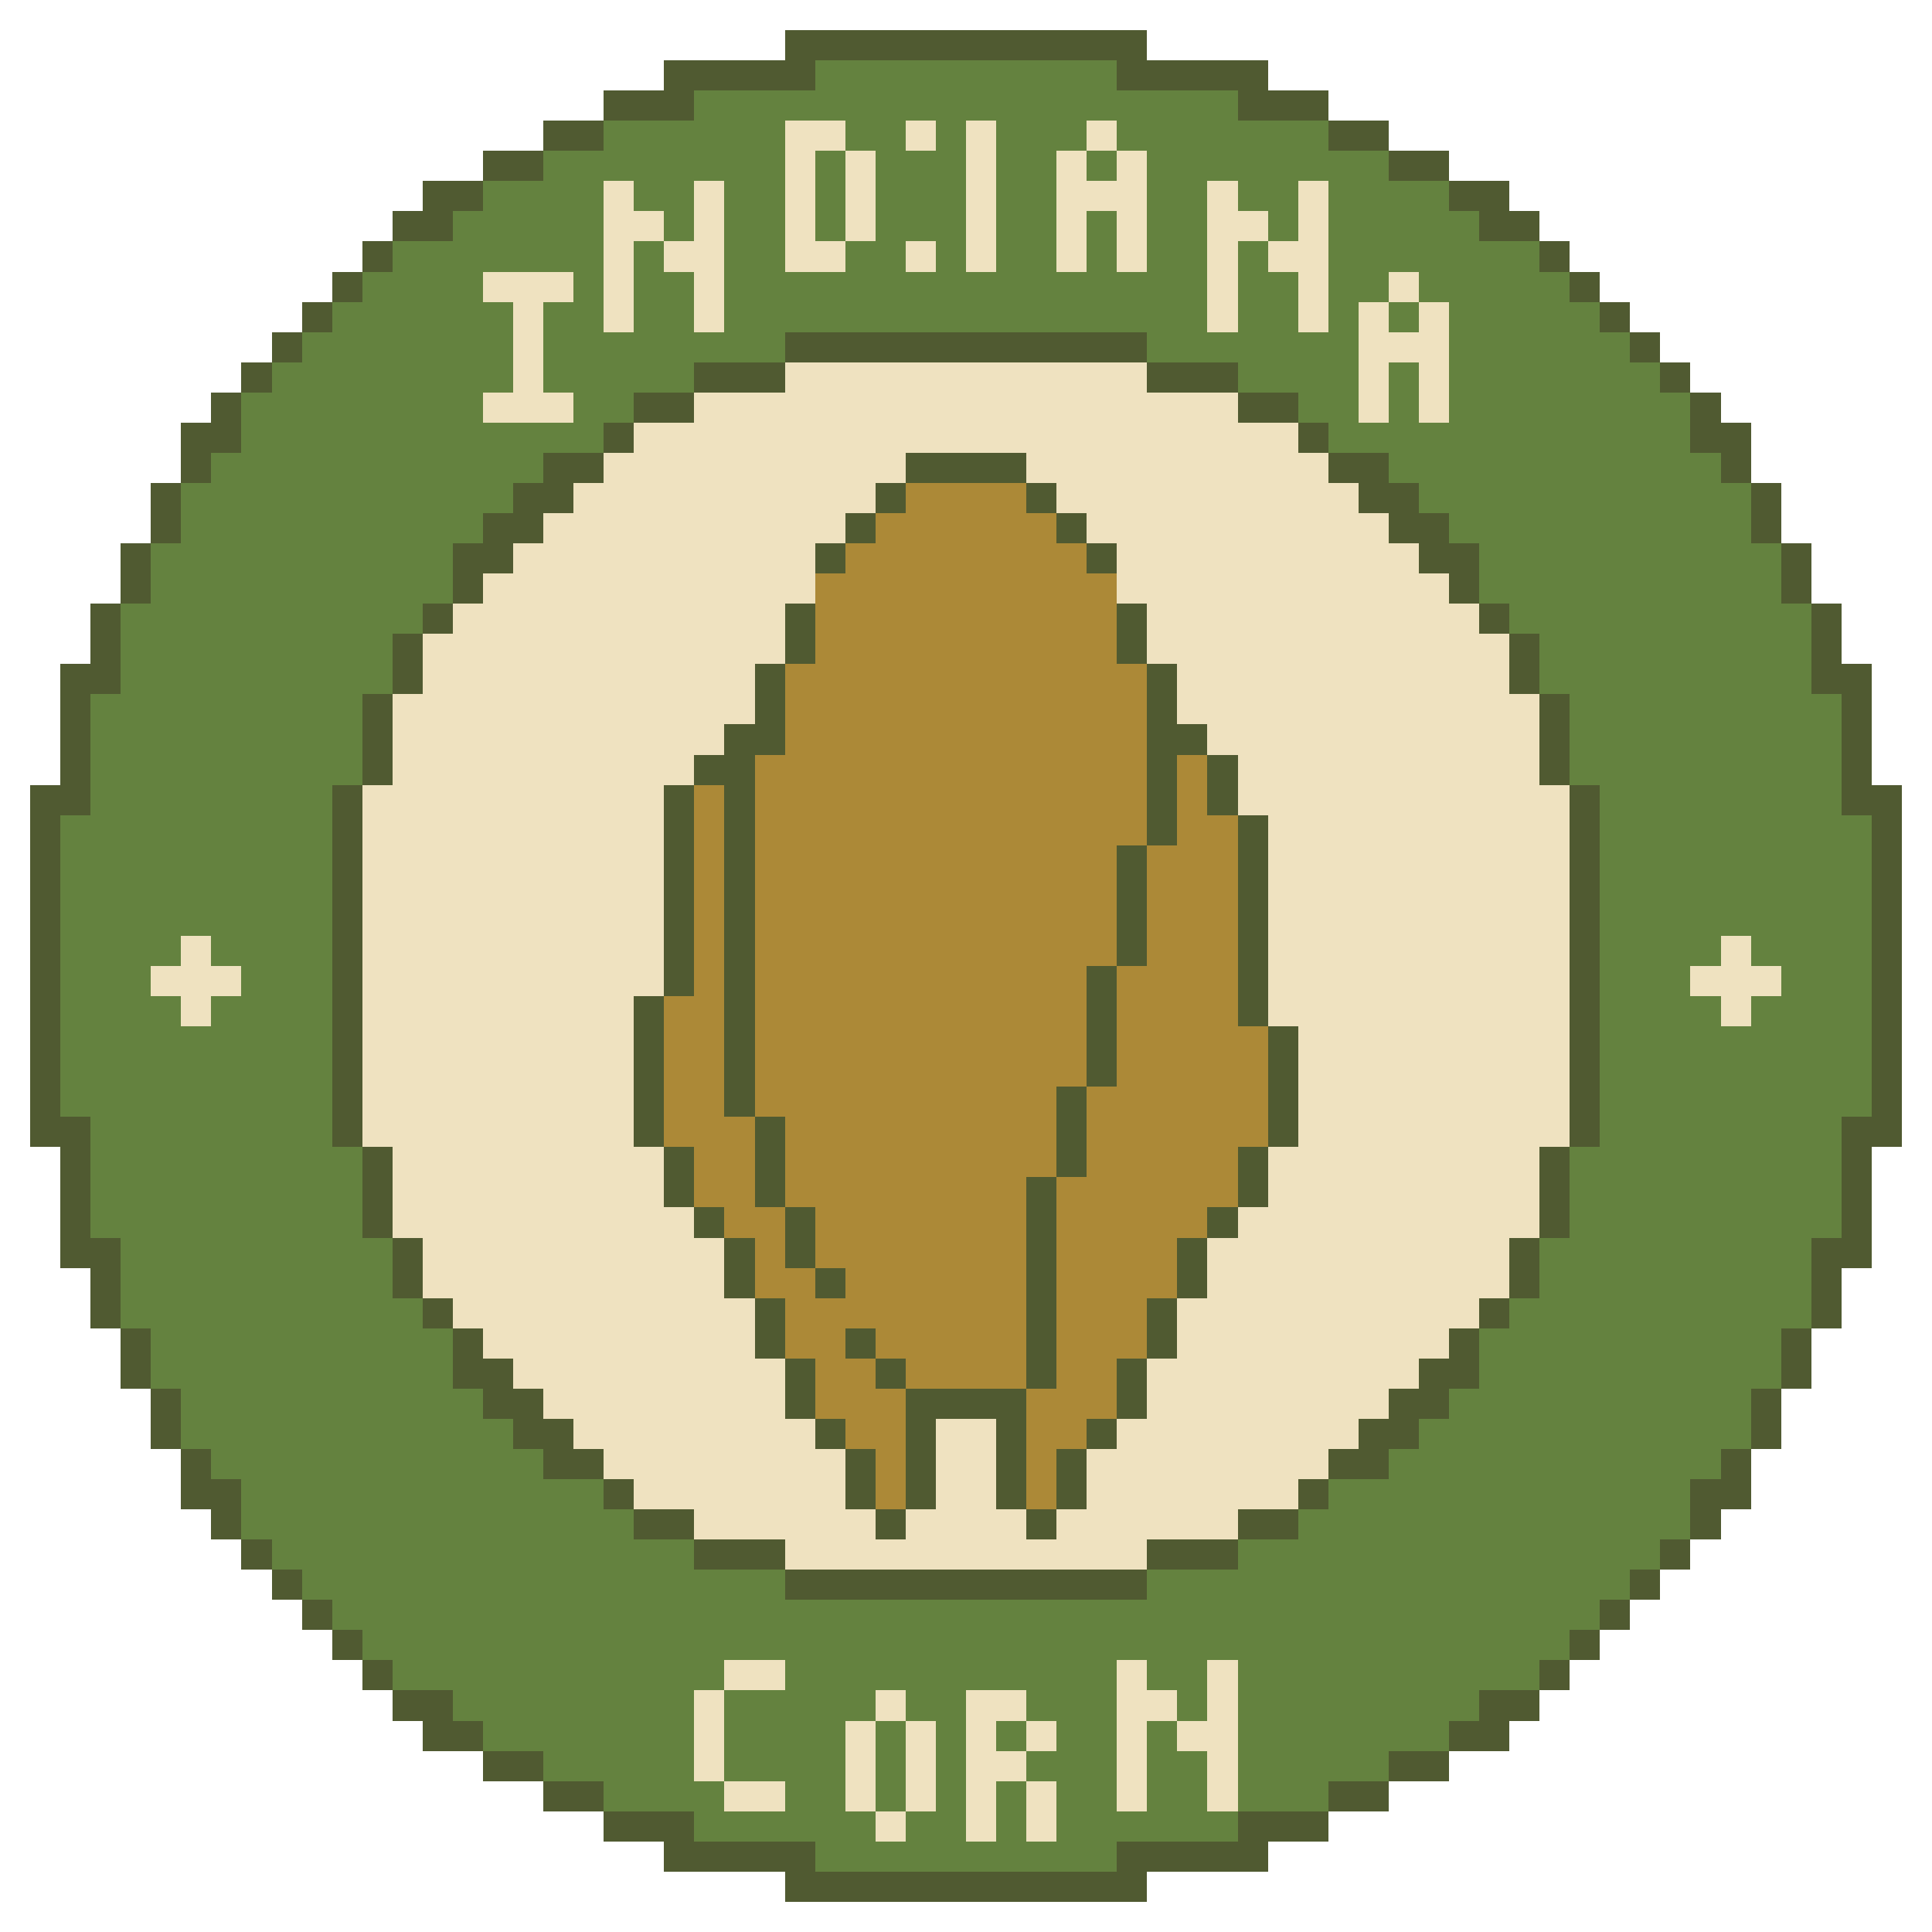
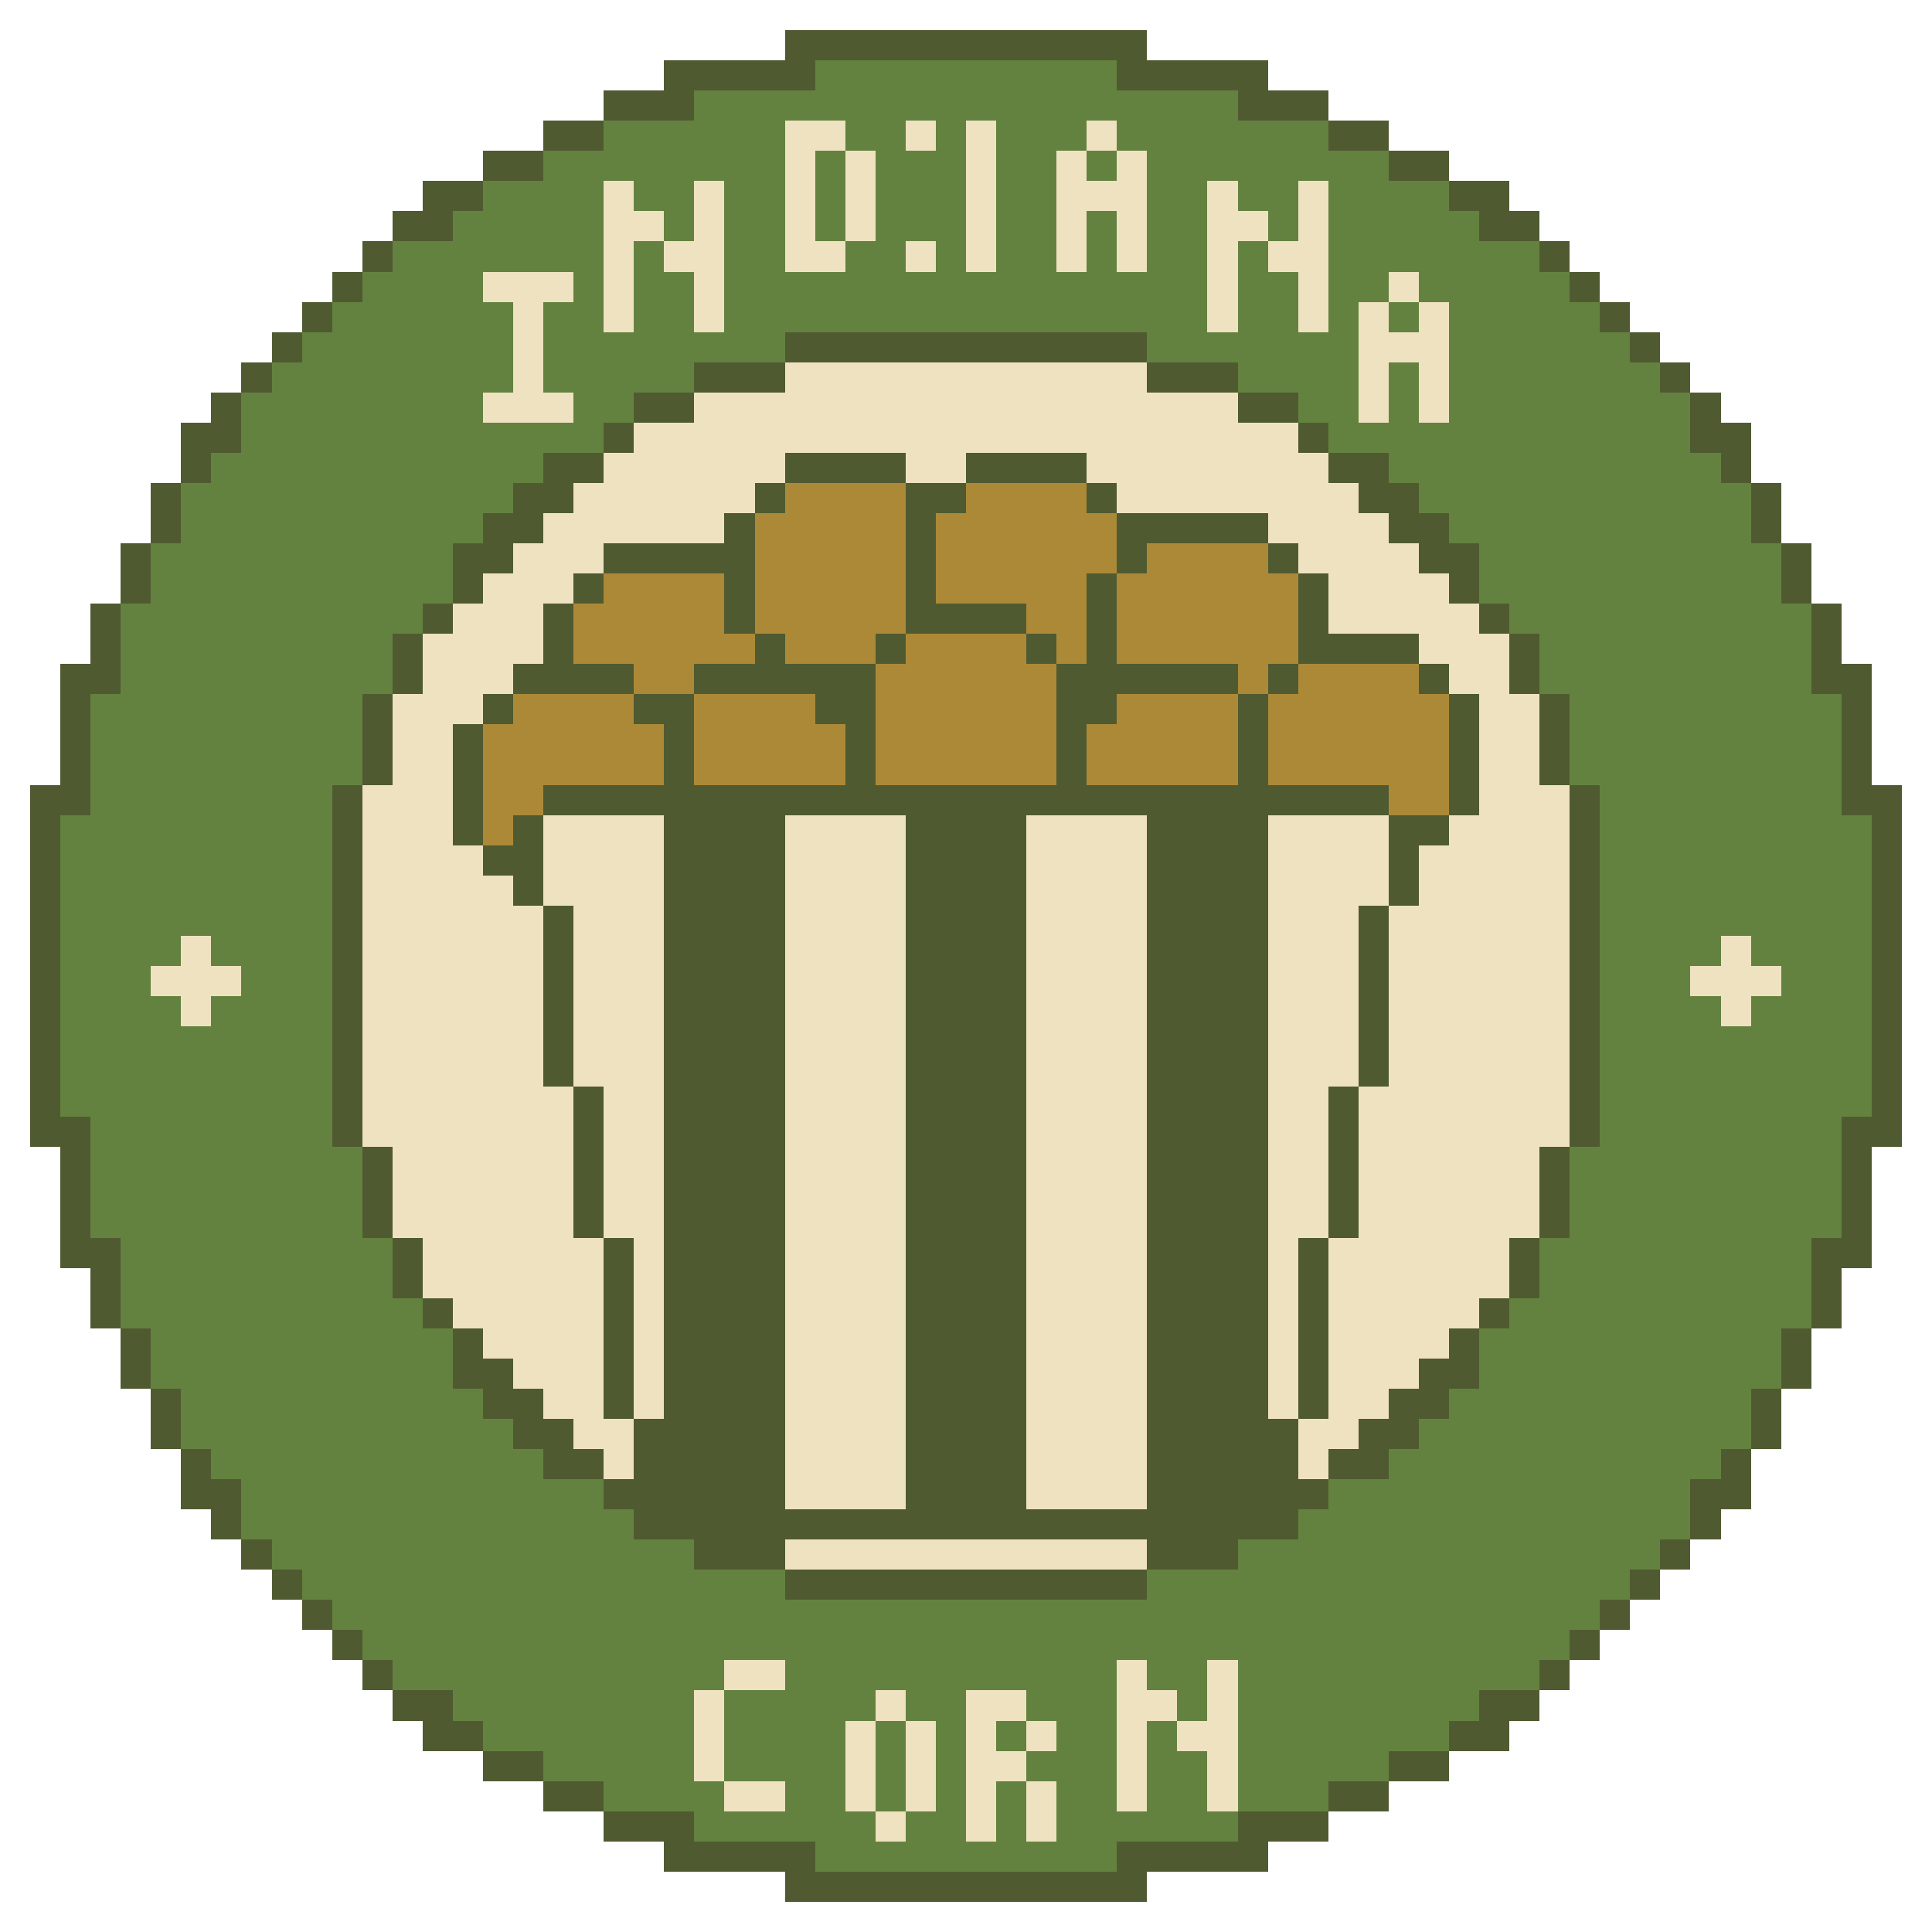
<svg xmlns="http://www.w3.org/2000/svg" viewBox="0 0 64 64" width="512" height="512" shape-rendering="crispEdges">
  <g id="logo-IND-retro">
-     <path fill="#505a31" d="M3 21h1v1h-1zM13 21h1v1h-1zM26 21h1v1h-1zM37 21h1v1h-1zM50 21h1v1h-1zM60 21h1v1h-1zM5 17h1v1h-1zM16 17h2v1h-2zM28 17h1v1h-1zM35 17h1v1h-1zM46 17h2v1h-2zM58 17h1v1h-1zM16 58h2v1h-2zM46 58h2v1h-2zM1 32h1v1h-1zM11 32h1v1h-1zM22 32h1v1h-1zM24 32h1v1h-1zM36 32h1v1h-1zM41 32h1v1h-1zM52 32h1v1h-1zM62 32h1v1h-1zM4 45h1v1h-1zM15 45h2v1h-2zM26 45h1v1h-1zM29 45h1v1h-1zM34 45h1v1h-1zM37 45h1v1h-1zM47 45h2v1h-2zM59 45h1v1h-1zM2 41h2v1h-2zM13 41h1v1h-1zM24 41h1v1h-1zM26 41h1v1h-1zM34 41h1v1h-1zM39 41h1v1h-1zM50 41h1v1h-1zM60 41h2v1h-2zM4 18h1v1h-1zM15 18h2v1h-2zM27 18h1v1h-1zM36 18h1v1h-1zM47 18h2v1h-2zM59 18h1v1h-1zM6 14h2v1h-2zM20 14h1v1h-1zM43 14h1v1h-1zM56 14h2v1h-2zM6 15h1v1h-1zM18 15h2v1h-2zM30 15h4v1h-4zM44 15h2v1h-2zM57 15h1v1h-1zM6 48h1v1h-1zM18 48h2v1h-2zM28 48h1v1h-1zM30 48h1v1h-1zM33 48h1v1h-1zM35 48h1v1h-1zM44 48h2v1h-2zM57 48h1v1h-1zM3 42h1v1h-1zM13 42h1v1h-1zM24 42h1v1h-1zM27 42h1v1h-1zM34 42h1v1h-1zM39 42h1v1h-1zM50 42h1v1h-1zM60 42h1v1h-1zM2 38h1v1h-1zM12 38h1v1h-1zM22 38h1v1h-1zM25 38h1v1h-1zM35 38h1v1h-1zM41 38h1v1h-1zM51 38h1v1h-1zM61 38h1v1h-1zM20 3h3v1h-3zM41 3h3v1h-3zM8 51h1v1h-1zM23 51h3v1h-3zM38 51h3v1h-3zM55 51h1v1h-1zM5 16h1v1h-1zM17 16h2v1h-2zM29 16h1v1h-1zM34 16h1v1h-1zM45 16h2v1h-2zM58 16h1v1h-1zM1 34h1v1h-1zM11 34h1v1h-1zM21 34h1v1h-1zM24 34h1v1h-1zM36 34h1v1h-1zM42 34h1v1h-1zM52 34h1v1h-1zM62 34h1v1h-1zM5 47h1v1h-1zM17 47h2v1h-2zM27 47h1v1h-1zM30 47h1v1h-1zM33 47h1v1h-1zM36 47h1v1h-1zM45 47h2v1h-2zM58 47h1v1h-1zM8 12h1v1h-1zM23 12h3v1h-3zM38 12h3v1h-3zM55 12h1v1h-1zM12 8h1v1h-1zM51 8h1v1h-1zM1 28h1v1h-1zM11 28h1v1h-1zM22 28h1v1h-1zM24 28h1v1h-1zM37 28h1v1h-1zM41 28h1v1h-1zM52 28h1v1h-1zM62 28h1v1h-1zM2 24h1v1h-1zM12 24h1v1h-1zM24 24h2v1h-2zM38 24h2v1h-2zM51 24h1v1h-1zM61 24h1v1h-1zM7 13h1v1h-1zM21 13h2v1h-2zM41 13h2v1h-2zM56 13h1v1h-1zM11 9h1v1h-1zM52 9h1v1h-1zM2 25h1v1h-1zM12 25h1v1h-1zM23 25h2v1h-2zM38 25h1v1h-1zM40 25h1v1h-1zM51 25h1v1h-1zM61 25h1v1h-1zM2 22h2v1h-2zM13 22h1v1h-1zM25 22h1v1h-1zM38 22h1v1h-1zM50 22h1v1h-1zM60 22h2v1h-2zM14 57h2v1h-2zM48 57h2v1h-2zM1 30h1v1h-1zM11 30h1v1h-1zM22 30h1v1h-1zM24 30h1v1h-1zM37 30h1v1h-1zM41 30h1v1h-1zM52 30h1v1h-1zM62 30h1v1h-1zM18 4h2v1h-2zM44 4h2v1h-2zM11 54h1v1h-1zM52 54h1v1h-1zM4 19h1v1h-1zM15 19h1v1h-1zM48 19h1v1h-1zM59 19h1v1h-1zM9 11h1v1h-1zM26 11h12v1h-12zM54 11h1v1h-1zM1 31h1v1h-1zM11 31h1v1h-1zM22 31h1v1h-1zM24 31h1v1h-1zM37 31h1v1h-1zM41 31h1v1h-1zM52 31h1v1h-1zM62 31h1v1h-1zM1 27h1v1h-1zM11 27h1v1h-1zM22 27h1v1h-1zM24 27h1v1h-1zM38 27h1v1h-1zM41 27h1v1h-1zM52 27h1v1h-1zM62 27h1v1h-1zM16 5h2v1h-2zM46 5h2v1h-2zM12 55h1v1h-1zM51 55h1v1h-1zM20 60h3v1h-3zM41 60h3v1h-3zM1 37h2v1h-2zM11 37h1v1h-1zM21 37h1v1h-1zM25 37h1v1h-1zM35 37h1v1h-1zM42 37h1v1h-1zM52 37h1v1h-1zM61 37h2v1h-2zM13 7h2v1h-2zM49 7h2v1h-2zM22 61h5v1h-5zM37 61h5v1h-5zM4 44h1v1h-1zM15 44h1v1h-1zM25 44h1v1h-1zM28 44h1v1h-1zM34 44h1v1h-1zM38 44h1v1h-1zM48 44h1v1h-1zM59 44h1v1h-1zM1 35h1v1h-1zM11 35h1v1h-1zM21 35h1v1h-1zM24 35h1v1h-1zM36 35h1v1h-1zM42 35h1v1h-1zM52 35h1v1h-1zM62 35h1v1h-1zM2 40h1v1h-1zM12 40h1v1h-1zM23 40h1v1h-1zM26 40h1v1h-1zM34 40h1v1h-1zM40 40h1v1h-1zM51 40h1v1h-1zM61 40h1v1h-1zM14 6h2v1h-2zM48 6h2v1h-2zM7 50h1v1h-1zM21 50h2v1h-2zM29 50h1v1h-1zM34 50h1v1h-1zM41 50h2v1h-2zM56 50h1v1h-1zM26 1h12v1h-12zM10 53h1v1h-1zM53 53h1v1h-1zM1 29h1v1h-1zM11 29h1v1h-1zM22 29h1v1h-1zM24 29h1v1h-1zM37 29h1v1h-1zM41 29h1v1h-1zM52 29h1v1h-1zM62 29h1v1h-1zM22 2h5v1h-5zM37 2h5v1h-5zM5 46h1v1h-1zM16 46h2v1h-2zM26 46h1v1h-1zM30 46h4v1h-4zM37 46h1v1h-1zM46 46h2v1h-2zM58 46h1v1h-1zM3 43h1v1h-1zM14 43h1v1h-1zM25 43h1v1h-1zM34 43h1v1h-1zM38 43h1v1h-1zM49 43h1v1h-1zM60 43h1v1h-1zM18 59h2v1h-2zM44 59h2v1h-2zM3 20h1v1h-1zM14 20h1v1h-1zM26 20h1v1h-1zM37 20h1v1h-1zM49 20h1v1h-1zM60 20h1v1h-1zM13 56h2v1h-2zM49 56h2v1h-2zM1 36h1v1h-1zM11 36h1v1h-1zM21 36h1v1h-1zM24 36h1v1h-1zM35 36h1v1h-1zM42 36h1v1h-1zM52 36h1v1h-1zM62 36h1v1h-1zM1 33h1v1h-1zM11 33h1v1h-1zM21 33h1v1h-1zM24 33h1v1h-1zM36 33h1v1h-1zM41 33h1v1h-1zM52 33h1v1h-1zM62 33h1v1h-1zM2 39h1v1h-1zM12 39h1v1h-1zM22 39h1v1h-1zM25 39h1v1h-1zM34 39h1v1h-1zM41 39h1v1h-1zM51 39h1v1h-1zM61 39h1v1h-1zM6 49h2v1h-2zM20 49h1v1h-1zM28 49h1v1h-1zM30 49h1v1h-1zM33 49h1v1h-1zM35 49h1v1h-1zM43 49h1v1h-1zM56 49h2v1h-2zM10 10h1v1h-1zM53 10h1v1h-1zM9 52h1v1h-1zM26 52h12v1h-12zM54 52h1v1h-1zM1 26h2v1h-2zM11 26h1v1h-1zM22 26h1v1h-1zM24 26h1v1h-1zM38 26h1v1h-1zM40 26h1v1h-1zM52 26h1v1h-1zM61 26h2v1h-2zM2 23h1v1h-1zM12 23h1v1h-1zM25 23h1v1h-1zM38 23h1v1h-1zM51 23h1v1h-1zM61 23h1v1h-1zM26 62h12v1h-12z" />
+     <path fill="#505a31" d="M3 21h1v1h-1zM13 21h1v1h-1zM18 21h1v1h-1zM25 21h1v1h-1zM29 21h1v1h-1zM34 21h1v1h-1zM36 21h1v1h-1zM43 21h4v1h-4zM50 21h1v1h-1zM60 21h1v1h-1zM5 17h1v1h-1zM16 17h2v1h-2zM24 17h1v1h-1zM30 17h1v1h-1zM37 17h5v1h-5zM46 17h2v1h-2zM58 17h1v1h-1zM16 58h2v1h-2zM46 58h2v1h-2zM1 32h1v1h-1zM11 32h1v1h-1zM18 32h1v1h-1zM22 32h4v1h-4zM30 32h4v1h-4zM38 32h4v1h-4zM45 32h1v1h-1zM52 32h1v1h-1zM62 32h1v1h-1zM4 45h1v1h-1zM15 45h2v1h-2zM20 45h1v1h-1zM22 45h4v1h-4zM30 45h4v1h-4zM38 45h4v1h-4zM43 45h1v1h-1zM47 45h2v1h-2zM59 45h1v1h-1zM2 41h2v1h-2zM13 41h1v1h-1zM20 41h1v1h-1zM22 41h4v1h-4zM30 41h4v1h-4zM38 41h4v1h-4zM43 41h1v1h-1zM50 41h1v1h-1zM60 41h2v1h-2zM4 18h1v1h-1zM15 18h2v1h-2zM20 18h5v1h-5zM30 18h1v1h-1zM37 18h1v1h-1zM42 18h1v1h-1zM47 18h2v1h-2zM59 18h1v1h-1zM6 14h2v1h-2zM20 14h1v1h-1zM43 14h1v1h-1zM56 14h2v1h-2zM6 15h1v1h-1zM18 15h2v1h-2zM26 15h4v1h-4zM32 15h4v1h-4zM44 15h2v1h-2zM57 15h1v1h-1zM6 48h1v1h-1zM18 48h2v1h-2zM21 48h5v1h-5zM30 48h4v1h-4zM38 48h5v1h-5zM44 48h2v1h-2zM57 48h1v1h-1zM3 42h1v1h-1zM13 42h1v1h-1zM20 42h1v1h-1zM22 42h4v1h-4zM30 42h4v1h-4zM38 42h4v1h-4zM43 42h1v1h-1zM50 42h1v1h-1zM60 42h1v1h-1zM2 38h1v1h-1zM12 38h1v1h-1zM19 38h1v1h-1zM22 38h4v1h-4zM30 38h4v1h-4zM38 38h4v1h-4zM44 38h1v1h-1zM51 38h1v1h-1zM61 38h1v1h-1zM20 3h3v1h-3zM41 3h3v1h-3zM8 51h1v1h-1zM23 51h3v1h-3zM38 51h3v1h-3zM55 51h1v1h-1zM5 16h1v1h-1zM17 16h2v1h-2zM25 16h1v1h-1zM30 16h2v1h-2zM36 16h1v1h-1zM45 16h2v1h-2zM58 16h1v1h-1zM1 34h1v1h-1zM11 34h1v1h-1zM18 34h1v1h-1zM22 34h4v1h-4zM30 34h4v1h-4zM38 34h4v1h-4zM45 34h1v1h-1zM52 34h1v1h-1zM62 34h1v1h-1zM5 47h1v1h-1zM17 47h2v1h-2zM21 47h5v1h-5zM30 47h4v1h-4zM38 47h5v1h-5zM45 47h2v1h-2zM58 47h1v1h-1zM8 12h1v1h-1zM23 12h3v1h-3zM38 12h3v1h-3zM55 12h1v1h-1zM12 8h1v1h-1zM51 8h1v1h-1zM1 28h1v1h-1zM11 28h1v1h-1zM16 28h2v1h-2zM22 28h4v1h-4zM30 28h4v1h-4zM38 28h4v1h-4zM46 28h1v1h-1zM52 28h1v1h-1zM62 28h1v1h-1zM2 24h1v1h-1zM12 24h1v1h-1zM15 24h1v1h-1zM22 24h1v1h-1zM28 24h1v1h-1zM35 24h1v1h-1zM41 24h1v1h-1zM48 24h1v1h-1zM51 24h1v1h-1zM61 24h1v1h-1zM7 13h1v1h-1zM21 13h2v1h-2zM41 13h2v1h-2zM56 13h1v1h-1zM11 9h1v1h-1zM52 9h1v1h-1zM2 25h1v1h-1zM12 25h1v1h-1zM15 25h1v1h-1zM22 25h1v1h-1zM28 25h1v1h-1zM35 25h1v1h-1zM41 25h1v1h-1zM48 25h1v1h-1zM51 25h1v1h-1zM61 25h1v1h-1zM2 22h2v1h-2zM13 22h1v1h-1zM17 22h4v1h-4zM23 22h6v1h-6zM35 22h6v1h-6zM42 22h1v1h-1zM47 22h1v1h-1zM50 22h1v1h-1zM60 22h2v1h-2zM14 57h2v1h-2zM48 57h2v1h-2zM1 30h1v1h-1zM11 30h1v1h-1zM18 30h1v1h-1zM22 30h4v1h-4zM30 30h4v1h-4zM38 30h4v1h-4zM45 30h1v1h-1zM52 30h1v1h-1zM62 30h1v1h-1zM18 4h2v1h-2zM44 4h2v1h-2zM11 54h1v1h-1zM52 54h1v1h-1zM4 19h1v1h-1zM15 19h1v1h-1zM19 19h1v1h-1zM24 19h1v1h-1zM30 19h1v1h-1zM36 19h1v1h-1zM43 19h1v1h-1zM48 19h1v1h-1zM59 19h1v1h-1zM9 11h1v1h-1zM26 11h12v1h-12zM54 11h1v1h-1zM1 31h1v1h-1zM11 31h1v1h-1zM18 31h1v1h-1zM22 31h4v1h-4zM30 31h4v1h-4zM38 31h4v1h-4zM45 31h1v1h-1zM52 31h1v1h-1zM62 31h1v1h-1zM1 27h1v1h-1zM11 27h1v1h-1zM15 27h1v1h-1zM17 27h1v1h-1zM22 27h4v1h-4zM30 27h4v1h-4zM38 27h4v1h-4zM46 27h2v1h-2zM52 27h1v1h-1zM62 27h1v1h-1zM16 5h2v1h-2zM46 5h2v1h-2zM12 55h1v1h-1zM51 55h1v1h-1zM20 60h3v1h-3zM41 60h3v1h-3zM1 37h2v1h-2zM11 37h1v1h-1zM19 37h1v1h-1zM22 37h4v1h-4zM30 37h4v1h-4zM38 37h4v1h-4zM44 37h1v1h-1zM52 37h1v1h-1zM61 37h2v1h-2zM13 7h2v1h-2zM49 7h2v1h-2zM22 61h5v1h-5zM37 61h5v1h-5zM4 44h1v1h-1zM15 44h1v1h-1zM20 44h1v1h-1zM22 44h4v1h-4zM30 44h4v1h-4zM38 44h4v1h-4zM43 44h1v1h-1zM48 44h1v1h-1zM59 44h1v1h-1zM1 35h1v1h-1zM11 35h1v1h-1zM18 35h1v1h-1zM22 35h4v1h-4zM30 35h4v1h-4zM38 35h4v1h-4zM45 35h1v1h-1zM52 35h1v1h-1zM62 35h1v1h-1zM2 40h1v1h-1zM12 40h1v1h-1zM19 40h1v1h-1zM22 40h4v1h-4zM30 40h4v1h-4zM38 40h4v1h-4zM44 40h1v1h-1zM51 40h1v1h-1zM61 40h1v1h-1zM14 6h2v1h-2zM48 6h2v1h-2zM7 50h1v1h-1zM21 50h22v1h-22zM56 50h1v1h-1zM26 1h12v1h-12zM10 53h1v1h-1zM53 53h1v1h-1zM1 29h1v1h-1zM11 29h1v1h-1zM17 29h1v1h-1zM22 29h4v1h-4zM30 29h4v1h-4zM38 29h4v1h-4zM46 29h1v1h-1zM52 29h1v1h-1zM62 29h1v1h-1zM22 2h5v1h-5zM37 2h5v1h-5zM5 46h1v1h-1zM16 46h2v1h-2zM20 46h1v1h-1zM22 46h4v1h-4zM30 46h4v1h-4zM38 46h4v1h-4zM43 46h1v1h-1zM46 46h2v1h-2zM58 46h1v1h-1zM3 43h1v1h-1zM14 43h1v1h-1zM20 43h1v1h-1zM22 43h4v1h-4zM30 43h4v1h-4zM38 43h4v1h-4zM43 43h1v1h-1zM49 43h1v1h-1zM60 43h1v1h-1zM18 59h2v1h-2zM44 59h2v1h-2zM3 20h1v1h-1zM14 20h1v1h-1zM18 20h1v1h-1zM24 20h1v1h-1zM30 20h4v1h-4zM36 20h1v1h-1zM43 20h1v1h-1zM49 20h1v1h-1zM60 20h1v1h-1zM13 56h2v1h-2zM49 56h2v1h-2zM1 36h1v1h-1zM11 36h1v1h-1zM19 36h1v1h-1zM22 36h4v1h-4zM30 36h4v1h-4zM38 36h4v1h-4zM44 36h1v1h-1zM52 36h1v1h-1zM62 36h1v1h-1zM1 33h1v1h-1zM11 33h1v1h-1zM18 33h1v1h-1zM22 33h4v1h-4zM30 33h4v1h-4zM38 33h4v1h-4zM45 33h1v1h-1zM52 33h1v1h-1zM62 33h1v1h-1zM2 39h1v1h-1zM12 39h1v1h-1zM19 39h1v1h-1zM22 39h4v1h-4zM30 39h4v1h-4zM38 39h4v1h-4zM44 39h1v1h-1zM51 39h1v1h-1zM61 39h1v1h-1zM6 49h2v1h-2zM20 49h6v1h-6zM30 49h4v1h-4zM38 49h6v1h-6zM56 49h2v1h-2zM10 10h1v1h-1zM53 10h1v1h-1zM9 52h1v1h-1zM26 52h12v1h-12zM54 52h1v1h-1zM1 26h2v1h-2zM11 26h1v1h-1zM15 26h1v1h-1zM18 26h28v1h-28zM48 26h1v1h-1zM52 26h1v1h-1zM61 26h2v1h-2zM2 23h1v1h-1zM12 23h1v1h-1zM16 23h1v1h-1zM21 23h2v1h-2zM27 23h2v1h-2zM35 23h2v1h-2zM41 23h1v1h-1zM48 23h1v1h-1zM51 23h1v1h-1zM61 23h1v1h-1zM26 62h12v1h-12z" />
    <path fill="#64823f" d="M4 21h9v1h-9zM51 21h9v1h-9zM6 17h10v1h-10zM48 17h10v1h-10zM18 58h5v1h-5zM24 58h4v1h-4zM29 58h1v1h-1zM31 58h1v1h-1zM34 58h3v1h-3zM38 58h2v1h-2zM41 58h5v1h-5zM2 32h3v1h-3zM8 32h3v1h-3zM53 32h3v1h-3zM59 32h3v1h-3zM5 45h10v1h-10zM49 45h10v1h-10zM4 41h9v1h-9zM51 41h9v1h-9zM5 18h10v1h-10zM49 18h10v1h-10zM8 14h12v1h-12zM44 14h12v1h-12zM7 15h11v1h-11zM46 15h11v1h-11zM7 48h11v1h-11zM46 48h11v1h-11zM4 42h9v1h-9zM51 42h9v1h-9zM3 38h9v1h-9zM52 38h9v1h-9zM23 3h18v1h-18zM9 51h14v1h-14zM41 51h14v1h-14zM6 16h11v1h-11zM47 16h11v1h-11zM2 34h9v1h-9zM53 34h9v1h-9zM6 47h11v1h-11zM47 47h11v1h-11zM9 12h8v1h-8zM18 12h5v1h-5zM41 12h4v1h-4zM46 12h1v1h-1zM48 12h7v1h-7zM13 8h7v1h-7zM21 8h1v1h-1zM24 8h2v1h-2zM28 8h2v1h-2zM31 8h1v1h-1zM33 8h2v1h-2zM36 8h1v1h-1zM38 8h2v1h-2zM41 8h1v1h-1zM44 8h7v1h-7zM2 28h9v1h-9zM53 28h9v1h-9zM3 24h9v1h-9zM52 24h9v1h-9zM8 13h8v1h-8zM19 13h2v1h-2zM43 13h2v1h-2zM46 13h1v1h-1zM48 13h8v1h-8zM12 9h4v1h-4zM19 9h1v1h-1zM21 9h2v1h-2zM24 9h16v1h-16zM41 9h2v1h-2zM44 9h2v1h-2zM47 9h5v1h-5zM3 25h9v1h-9zM52 25h9v1h-9zM4 22h9v1h-9zM51 22h9v1h-9zM16 57h7v1h-7zM24 57h4v1h-4zM29 57h1v1h-1zM31 57h1v1h-1zM33 57h1v1h-1zM35 57h2v1h-2zM38 57h1v1h-1zM41 57h7v1h-7zM2 30h9v1h-9zM53 30h9v1h-9zM20 4h6v1h-6zM28 4h2v1h-2zM31 4h1v1h-1zM33 4h3v1h-3zM37 4h7v1h-7zM12 54h40v1h-40zM5 19h10v1h-10zM49 19h10v1h-10zM10 11h7v1h-7zM18 11h8v1h-8zM38 11h7v1h-7zM48 11h6v1h-6zM2 31h4v1h-4zM7 31h4v1h-4zM53 31h4v1h-4zM58 31h4v1h-4zM2 27h9v1h-9zM53 27h9v1h-9zM18 5h8v1h-8zM27 5h1v1h-1zM29 5h3v1h-3zM33 5h2v1h-2zM36 5h1v1h-1zM38 5h8v1h-8zM13 55h11v1h-11zM26 55h11v1h-11zM38 55h2v1h-2zM41 55h10v1h-10zM23 60h6v1h-6zM30 60h2v1h-2zM33 60h1v1h-1zM35 60h6v1h-6zM3 37h8v1h-8zM53 37h8v1h-8zM15 7h5v1h-5zM22 7h1v1h-1zM24 7h2v1h-2zM27 7h1v1h-1zM29 7h3v1h-3zM33 7h2v1h-2zM36 7h1v1h-1zM38 7h2v1h-2zM42 7h1v1h-1zM44 7h5v1h-5zM27 61h10v1h-10zM5 44h10v1h-10zM49 44h10v1h-10zM2 35h9v1h-9zM53 35h9v1h-9zM3 40h9v1h-9zM52 40h9v1h-9zM16 6h4v1h-4zM21 6h2v1h-2zM24 6h2v1h-2zM27 6h1v1h-1zM29 6h3v1h-3zM33 6h2v1h-2zM38 6h2v1h-2zM41 6h2v1h-2zM44 6h4v1h-4zM8 50h13v1h-13zM43 50h13v1h-13zM11 53h42v1h-42zM2 29h9v1h-9zM53 29h9v1h-9zM27 2h10v1h-10zM6 46h10v1h-10zM48 46h10v1h-10zM4 43h10v1h-10zM50 43h10v1h-10zM20 59h4v1h-4zM26 59h2v1h-2zM29 59h1v1h-1zM31 59h1v1h-1zM33 59h1v1h-1zM35 59h2v1h-2zM38 59h2v1h-2zM41 59h3v1h-3zM4 20h10v1h-10zM50 20h10v1h-10zM15 56h8v1h-8zM24 56h5v1h-5zM30 56h2v1h-2zM34 56h3v1h-3zM39 56h1v1h-1zM41 56h8v1h-8zM2 36h9v1h-9zM53 36h9v1h-9zM2 33h4v1h-4zM7 33h4v1h-4zM53 33h4v1h-4zM58 33h4v1h-4zM3 39h9v1h-9zM52 39h9v1h-9zM8 49h12v1h-12zM44 49h12v1h-12zM11 10h6v1h-6zM18 10h2v1h-2zM21 10h2v1h-2zM24 10h16v1h-16zM41 10h2v1h-2zM44 10h1v1h-1zM46 10h1v1h-1zM48 10h5v1h-5zM10 52h16v1h-16zM38 52h16v1h-16zM3 26h8v1h-8zM53 26h8v1h-8zM3 23h9v1h-9zM52 23h9v1h-9z" />
-     <path fill="#ac8937" d="M27 21h10v1h-10zM29 17h6v1h-6zM23 32h1v1h-1zM25 32h11v1h-11zM37 32h4v1h-4zM27 45h2v1h-2zM30 45h4v1h-4zM35 45h2v1h-2zM25 41h1v1h-1zM27 41h7v1h-7zM35 41h4v1h-4zM28 18h8v1h-8zM29 48h1v1h-1zM34 48h1v1h-1zM25 42h2v1h-2zM28 42h6v1h-6zM35 42h4v1h-4zM23 38h2v1h-2zM26 38h9v1h-9zM36 38h5v1h-5zM30 16h4v1h-4zM22 34h2v1h-2zM25 34h11v1h-11zM37 34h5v1h-5zM28 47h2v1h-2zM34 47h2v1h-2zM23 28h1v1h-1zM25 28h12v1h-12zM38 28h3v1h-3zM26 24h12v1h-12zM25 25h13v1h-13zM39 25h1v1h-1zM26 22h12v1h-12zM23 30h1v1h-1zM25 30h12v1h-12zM38 30h3v1h-3zM27 19h10v1h-10zM23 31h1v1h-1zM25 31h12v1h-12zM38 31h3v1h-3zM23 27h1v1h-1zM25 27h13v1h-13zM39 27h2v1h-2zM22 37h3v1h-3zM26 37h9v1h-9zM36 37h6v1h-6zM26 44h2v1h-2zM29 44h5v1h-5zM35 44h3v1h-3zM22 35h2v1h-2zM25 35h11v1h-11zM37 35h5v1h-5zM24 40h2v1h-2zM27 40h7v1h-7zM35 40h5v1h-5zM23 29h1v1h-1zM25 29h12v1h-12zM38 29h3v1h-3zM27 46h3v1h-3zM34 46h3v1h-3zM26 43h8v1h-8zM35 43h3v1h-3zM27 20h10v1h-10zM22 36h2v1h-2zM25 36h10v1h-10zM36 36h6v1h-6zM22 33h2v1h-2zM25 33h11v1h-11zM37 33h4v1h-4zM23 39h2v1h-2zM26 39h8v1h-8zM35 39h6v1h-6zM29 49h1v1h-1zM34 49h1v1h-1zM23 26h1v1h-1zM25 26h13v1h-13zM39 26h1v1h-1zM26 23h12v1h-12z" />
-     <path fill="#efe2c0" d="M14 21h12v1h-12zM38 21h12v1h-12zM18 17h10v1h-10zM36 17h10v1h-10zM23 58h1v1h-1zM28 58h1v1h-1zM30 58h1v1h-1zM32 58h2v1h-2zM37 58h1v1h-1zM40 58h1v1h-1zM5 32h3v1h-3zM12 32h10v1h-10zM42 32h10v1h-10zM56 32h3v1h-3zM17 45h9v1h-9zM38 45h9v1h-9zM14 41h10v1h-10zM40 41h10v1h-10zM17 18h10v1h-10zM37 18h10v1h-10zM21 14h22v1h-22zM20 15h10v1h-10zM34 15h10v1h-10zM20 48h8v1h-8zM31 48h2v1h-2zM36 48h8v1h-8zM14 42h10v1h-10zM40 42h10v1h-10zM13 38h9v1h-9zM42 38h9v1h-9zM26 51h12v1h-12zM19 16h10v1h-10zM35 16h10v1h-10zM12 34h9v1h-9zM43 34h9v1h-9zM19 47h8v1h-8zM31 47h2v1h-2zM37 47h8v1h-8zM17 12h1v1h-1zM26 12h12v1h-12zM45 12h1v1h-1zM47 12h1v1h-1zM20 8h1v1h-1zM22 8h2v1h-2zM26 8h2v1h-2zM30 8h1v1h-1zM32 8h1v1h-1zM35 8h1v1h-1zM37 8h1v1h-1zM40 8h1v1h-1zM42 8h2v1h-2zM12 28h10v1h-10zM42 28h10v1h-10zM13 24h11v1h-11zM40 24h11v1h-11zM16 13h3v1h-3zM23 13h18v1h-18zM45 13h1v1h-1zM47 13h1v1h-1zM16 9h3v1h-3zM20 9h1v1h-1zM23 9h1v1h-1zM40 9h1v1h-1zM43 9h1v1h-1zM46 9h1v1h-1zM13 25h10v1h-10zM41 25h10v1h-10zM14 22h11v1h-11zM39 22h11v1h-11zM23 57h1v1h-1zM28 57h1v1h-1zM30 57h1v1h-1zM32 57h1v1h-1zM34 57h1v1h-1zM37 57h1v1h-1zM39 57h2v1h-2zM12 30h10v1h-10zM42 30h10v1h-10zM26 4h2v1h-2zM30 4h1v1h-1zM32 4h1v1h-1zM36 4h1v1h-1zM16 19h11v1h-11zM37 19h11v1h-11zM17 11h1v1h-1zM45 11h3v1h-3zM6 31h1v1h-1zM12 31h10v1h-10zM42 31h10v1h-10zM57 31h1v1h-1zM12 27h10v1h-10zM42 27h10v1h-10zM26 5h1v1h-1zM28 5h1v1h-1zM32 5h1v1h-1zM35 5h1v1h-1zM37 5h1v1h-1zM24 55h2v1h-2zM37 55h1v1h-1zM40 55h1v1h-1zM29 60h1v1h-1zM32 60h1v1h-1zM34 60h1v1h-1zM12 37h9v1h-9zM43 37h9v1h-9zM20 7h2v1h-2zM23 7h1v1h-1zM26 7h1v1h-1zM28 7h1v1h-1zM32 7h1v1h-1zM35 7h1v1h-1zM37 7h1v1h-1zM40 7h2v1h-2zM43 7h1v1h-1zM16 44h9v1h-9zM39 44h9v1h-9zM12 35h9v1h-9zM43 35h9v1h-9zM13 40h10v1h-10zM41 40h10v1h-10zM20 6h1v1h-1zM23 6h1v1h-1zM26 6h1v1h-1zM28 6h1v1h-1zM32 6h1v1h-1zM35 6h3v1h-3zM40 6h1v1h-1zM43 6h1v1h-1zM23 50h6v1h-6zM30 50h4v1h-4zM35 50h6v1h-6zM12 29h10v1h-10zM42 29h10v1h-10zM18 46h8v1h-8zM38 46h8v1h-8zM15 43h10v1h-10zM39 43h10v1h-10zM24 59h2v1h-2zM28 59h1v1h-1zM30 59h1v1h-1zM32 59h1v1h-1zM34 59h1v1h-1zM37 59h1v1h-1zM40 59h1v1h-1zM15 20h11v1h-11zM38 20h11v1h-11zM23 56h1v1h-1zM29 56h1v1h-1zM32 56h2v1h-2zM37 56h2v1h-2zM40 56h1v1h-1zM12 36h9v1h-9zM43 36h9v1h-9zM6 33h1v1h-1zM12 33h9v1h-9zM42 33h10v1h-10zM57 33h1v1h-1zM13 39h9v1h-9zM42 39h9v1h-9zM21 49h7v1h-7zM31 49h2v1h-2zM36 49h7v1h-7zM17 10h1v1h-1zM20 10h1v1h-1zM23 10h1v1h-1zM40 10h1v1h-1zM43 10h1v1h-1zM45 10h1v1h-1zM47 10h1v1h-1zM12 26h10v1h-10zM41 26h11v1h-11zM13 23h12v1h-12zM39 23h12v1h-12z" />
+     <path fill="#ac8937" d="M19 21h6v1h-6zM26 21h3v1h-3zM30 21h4v1h-4zM35 21h1v1h-1zM37 21h6v1h-6zM25 17h5v1h-5zM31 17h6v1h-6zM25 18h5v1h-5zM31 18h6v1h-6zM38 18h4v1h-4zM26 16h4v1h-4zM32 16h4v1h-4zM16 24h6v1h-6zM23 24h5v1h-5zM29 24h6v1h-6zM36 24h5v1h-5zM42 24h6v1h-6zM16 25h6v1h-6zM23 25h5v1h-5zM29 25h6v1h-6zM36 25h5v1h-5zM42 25h6v1h-6zM21 22h2v1h-2zM29 22h6v1h-6zM41 22h1v1h-1zM43 22h4v1h-4zM20 19h4v1h-4zM25 19h5v1h-5zM31 19h5v1h-5zM37 19h6v1h-6zM16 27h1v1h-1zM19 20h5v1h-5zM25 20h5v1h-5zM34 20h2v1h-2zM37 20h6v1h-6zM16 26h2v1h-2zM46 26h2v1h-2zM17 23h4v1h-4zM23 23h4v1h-4zM29 23h6v1h-6zM37 23h4v1h-4zM42 23h6v1h-6z" />
+     <path fill="#efe2c0" d="M14 21h4v1h-4zM47 21h3v1h-3zM18 17h6v1h-6zM42 17h4v1h-4zM23 58h1v1h-1zM28 58h1v1h-1zM30 58h1v1h-1zM32 58h2v1h-2zM37 58h1v1h-1zM40 58h1v1h-1zM5 32h3v1h-3zM12 32h6v1h-6zM19 32h3v1h-3zM26 32h4v1h-4zM34 32h4v1h-4zM42 32h3v1h-3zM46 32h6v1h-6zM56 32h3v1h-3zM17 45h3v1h-3zM21 45h1v1h-1zM26 45h4v1h-4zM34 45h4v1h-4zM42 45h1v1h-1zM44 45h3v1h-3zM14 41h6v1h-6zM21 41h1v1h-1zM26 41h4v1h-4zM34 41h4v1h-4zM42 41h1v1h-1zM44 41h6v1h-6zM17 18h3v1h-3zM43 18h4v1h-4zM21 14h22v1h-22zM20 15h6v1h-6zM30 15h2v1h-2zM36 15h8v1h-8zM20 48h1v1h-1zM26 48h4v1h-4zM34 48h4v1h-4zM43 48h1v1h-1zM14 42h6v1h-6zM21 42h1v1h-1zM26 42h4v1h-4zM34 42h4v1h-4zM42 42h1v1h-1zM44 42h6v1h-6zM13 38h6v1h-6zM20 38h2v1h-2zM26 38h4v1h-4zM34 38h4v1h-4zM42 38h2v1h-2zM45 38h6v1h-6zM26 51h12v1h-12zM19 16h6v1h-6zM37 16h8v1h-8zM12 34h6v1h-6zM19 34h3v1h-3zM26 34h4v1h-4zM34 34h4v1h-4zM42 34h3v1h-3zM46 34h6v1h-6zM19 47h2v1h-2zM26 47h4v1h-4zM34 47h4v1h-4zM43 47h2v1h-2zM17 12h1v1h-1zM26 12h12v1h-12zM45 12h1v1h-1zM47 12h1v1h-1zM20 8h1v1h-1zM22 8h2v1h-2zM26 8h2v1h-2zM30 8h1v1h-1zM32 8h1v1h-1zM35 8h1v1h-1zM37 8h1v1h-1zM40 8h1v1h-1zM42 8h2v1h-2zM12 28h4v1h-4zM18 28h4v1h-4zM26 28h4v1h-4zM34 28h4v1h-4zM42 28h4v1h-4zM47 28h5v1h-5zM13 24h2v1h-2zM49 24h2v1h-2zM16 13h3v1h-3zM23 13h18v1h-18zM45 13h1v1h-1zM47 13h1v1h-1zM16 9h3v1h-3zM20 9h1v1h-1zM23 9h1v1h-1zM40 9h1v1h-1zM43 9h1v1h-1zM46 9h1v1h-1zM13 25h2v1h-2zM49 25h2v1h-2zM14 22h3v1h-3zM48 22h2v1h-2zM23 57h1v1h-1zM28 57h1v1h-1zM30 57h1v1h-1zM32 57h1v1h-1zM34 57h1v1h-1zM37 57h1v1h-1zM39 57h2v1h-2zM12 30h6v1h-6zM19 30h3v1h-3zM26 30h4v1h-4zM34 30h4v1h-4zM42 30h3v1h-3zM46 30h6v1h-6zM26 4h2v1h-2zM30 4h1v1h-1zM32 4h1v1h-1zM36 4h1v1h-1zM16 19h3v1h-3zM44 19h4v1h-4zM17 11h1v1h-1zM45 11h3v1h-3zM6 31h1v1h-1zM12 31h6v1h-6zM19 31h3v1h-3zM26 31h4v1h-4zM34 31h4v1h-4zM42 31h3v1h-3zM46 31h6v1h-6zM57 31h1v1h-1zM12 27h3v1h-3zM18 27h4v1h-4zM26 27h4v1h-4zM34 27h4v1h-4zM42 27h4v1h-4zM48 27h4v1h-4zM26 5h1v1h-1zM28 5h1v1h-1zM32 5h1v1h-1zM35 5h1v1h-1zM37 5h1v1h-1zM24 55h2v1h-2zM37 55h1v1h-1zM40 55h1v1h-1zM29 60h1v1h-1zM32 60h1v1h-1zM34 60h1v1h-1zM12 37h7v1h-7zM20 37h2v1h-2zM26 37h4v1h-4zM34 37h4v1h-4zM42 37h2v1h-2zM45 37h7v1h-7zM20 7h2v1h-2zM23 7h1v1h-1zM26 7h1v1h-1zM28 7h1v1h-1zM32 7h1v1h-1zM35 7h1v1h-1zM37 7h1v1h-1zM40 7h2v1h-2zM43 7h1v1h-1zM16 44h4v1h-4zM21 44h1v1h-1zM26 44h4v1h-4zM34 44h4v1h-4zM42 44h1v1h-1zM44 44h4v1h-4zM12 35h6v1h-6zM19 35h3v1h-3zM26 35h4v1h-4zM34 35h4v1h-4zM42 35h3v1h-3zM46 35h6v1h-6zM13 40h6v1h-6zM20 40h2v1h-2zM26 40h4v1h-4zM34 40h4v1h-4zM42 40h2v1h-2zM45 40h6v1h-6zM20 6h1v1h-1zM23 6h1v1h-1zM26 6h1v1h-1zM28 6h1v1h-1zM32 6h1v1h-1zM35 6h3v1h-3zM40 6h1v1h-1zM43 6h1v1h-1zM12 29h5v1h-5zM18 29h4v1h-4zM26 29h4v1h-4zM34 29h4v1h-4zM42 29h4v1h-4zM47 29h5v1h-5zM18 46h2v1h-2zM21 46h1v1h-1zM26 46h4v1h-4zM34 46h4v1h-4zM42 46h1v1h-1zM44 46h2v1h-2zM15 43h5v1h-5zM21 43h1v1h-1zM26 43h4v1h-4zM34 43h4v1h-4zM42 43h1v1h-1zM44 43h5v1h-5zM24 59h2v1h-2zM28 59h1v1h-1zM30 59h1v1h-1zM32 59h1v1h-1zM34 59h1v1h-1zM37 59h1v1h-1zM40 59h1v1h-1zM15 20h3v1h-3zM44 20h5v1h-5zM23 56h1v1h-1zM29 56h1v1h-1zM32 56h2v1h-2zM37 56h2v1h-2zM40 56h1v1h-1zM12 36h7v1h-7zM20 36h2v1h-2zM26 36h4v1h-4zM34 36h4v1h-4zM42 36h2v1h-2zM45 36h7v1h-7zM6 33h1v1h-1zM12 33h6v1h-6zM19 33h3v1h-3zM26 33h4v1h-4zM34 33h4v1h-4zM42 33h3v1h-3zM46 33h6v1h-6zM57 33h1v1h-1zM13 39h6v1h-6zM20 39h2v1h-2zM26 39h4v1h-4zM34 39h4v1h-4zM42 39h2v1h-2zM45 39h6v1h-6zM26 49h4v1h-4zM34 49h4v1h-4zM17 10h1v1h-1zM20 10h1v1h-1zM23 10h1v1h-1zM40 10h1v1h-1zM43 10h1v1h-1zM45 10h1v1h-1zM47 10h1v1h-1zM12 26h3v1h-3zM49 26h3v1h-3zM13 23h3v1h-3zM49 23h2v1h-2z" />
  </g>
</svg>
